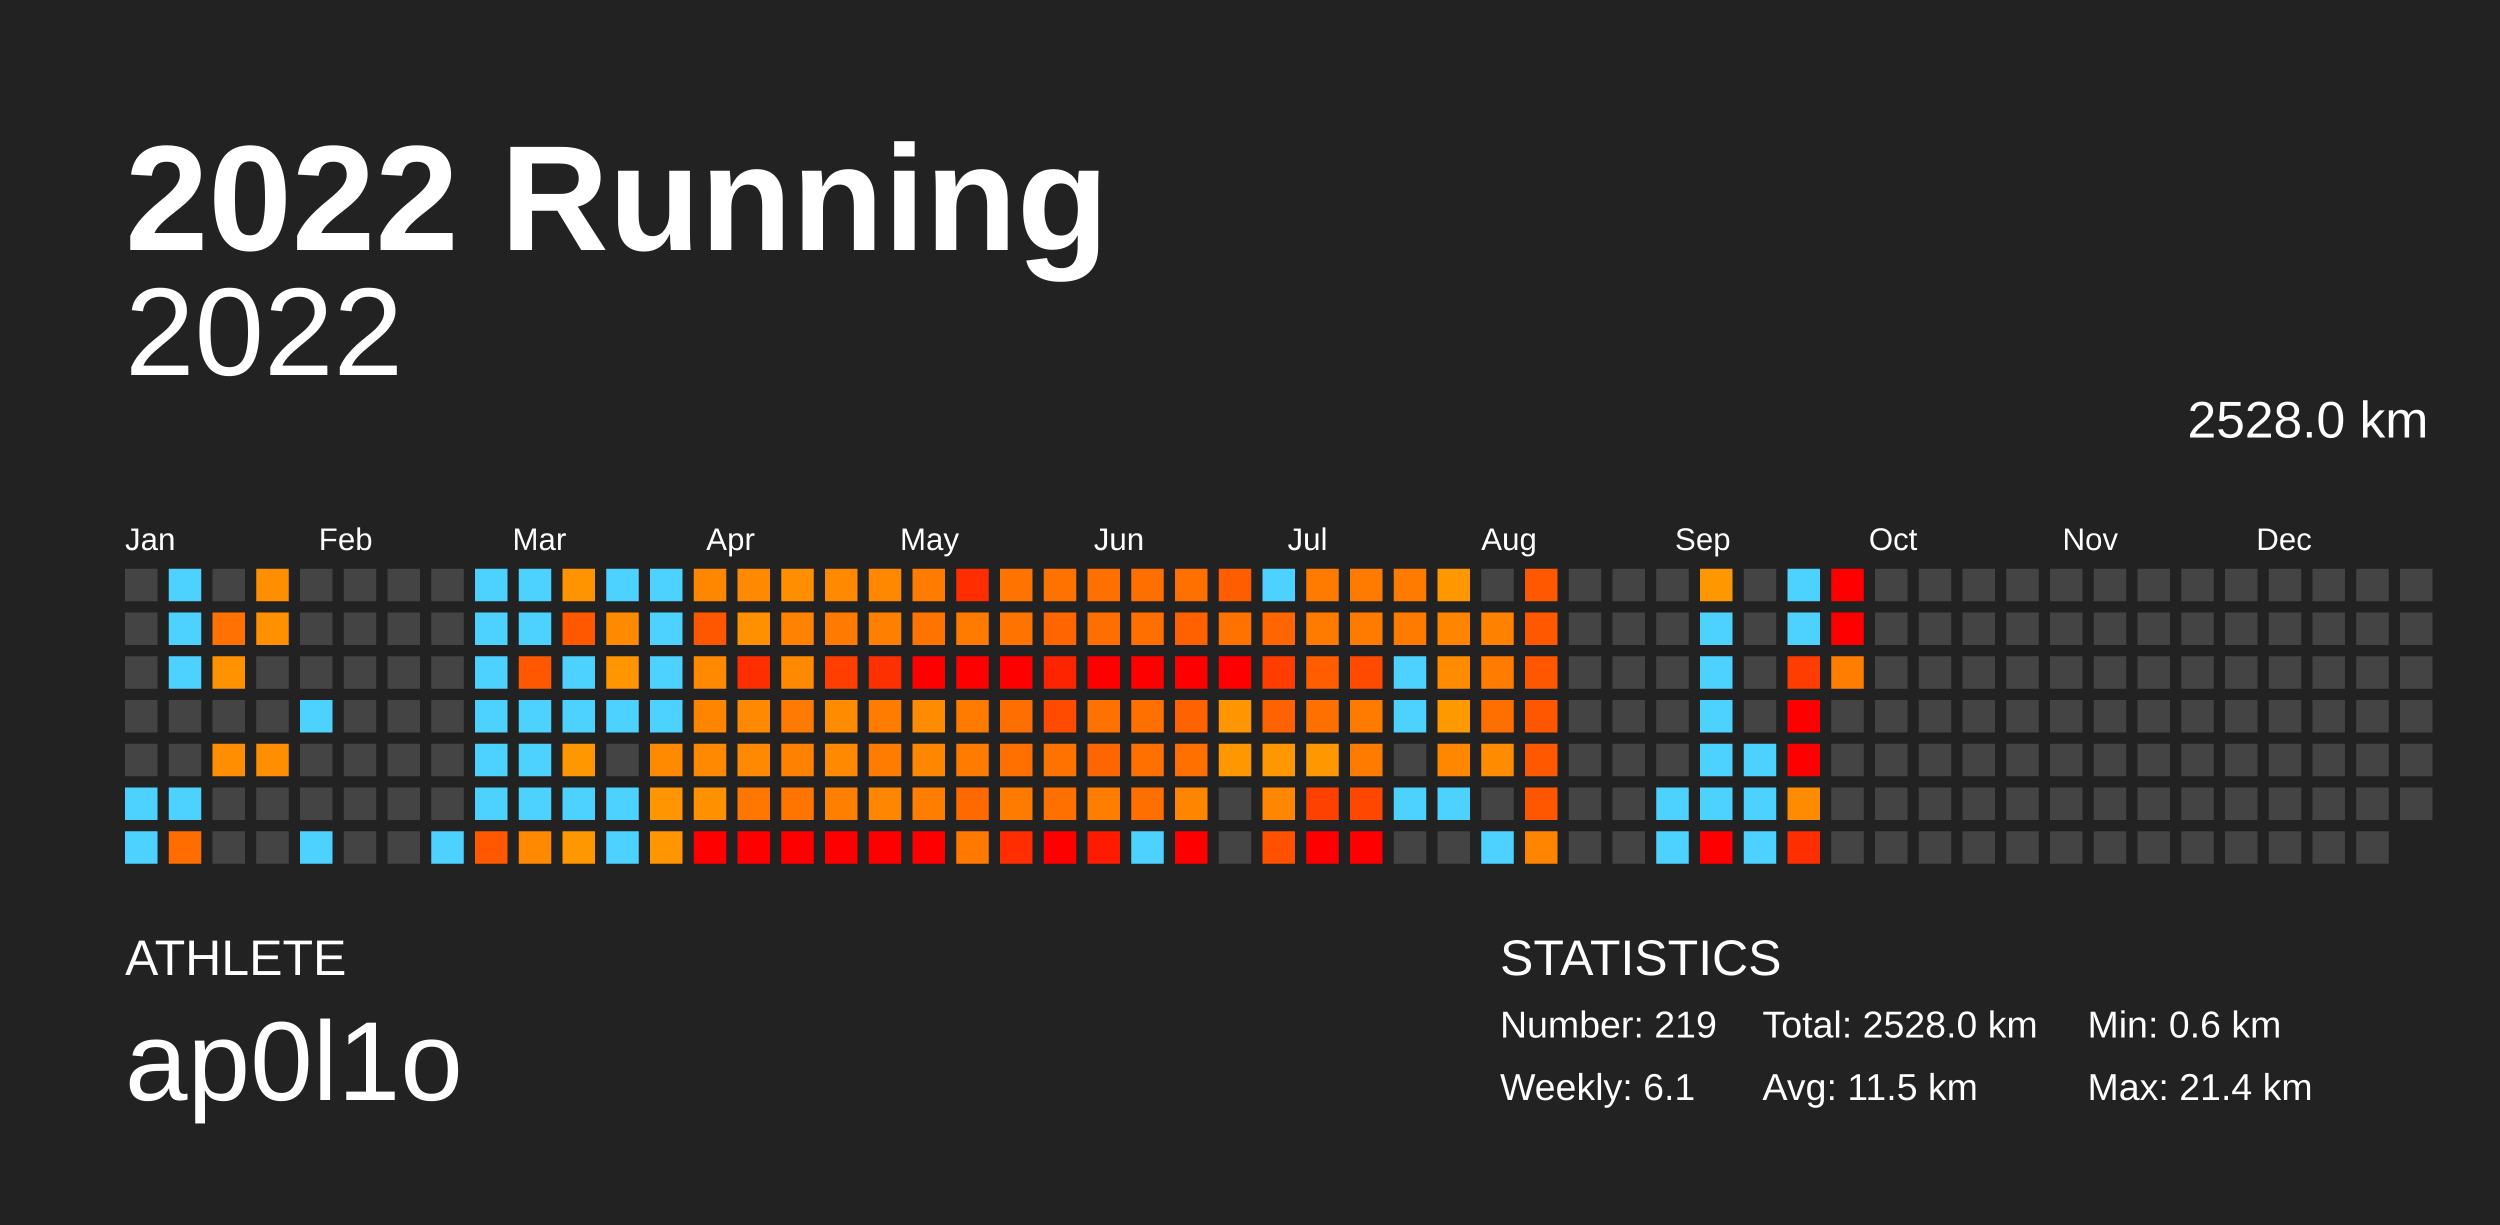
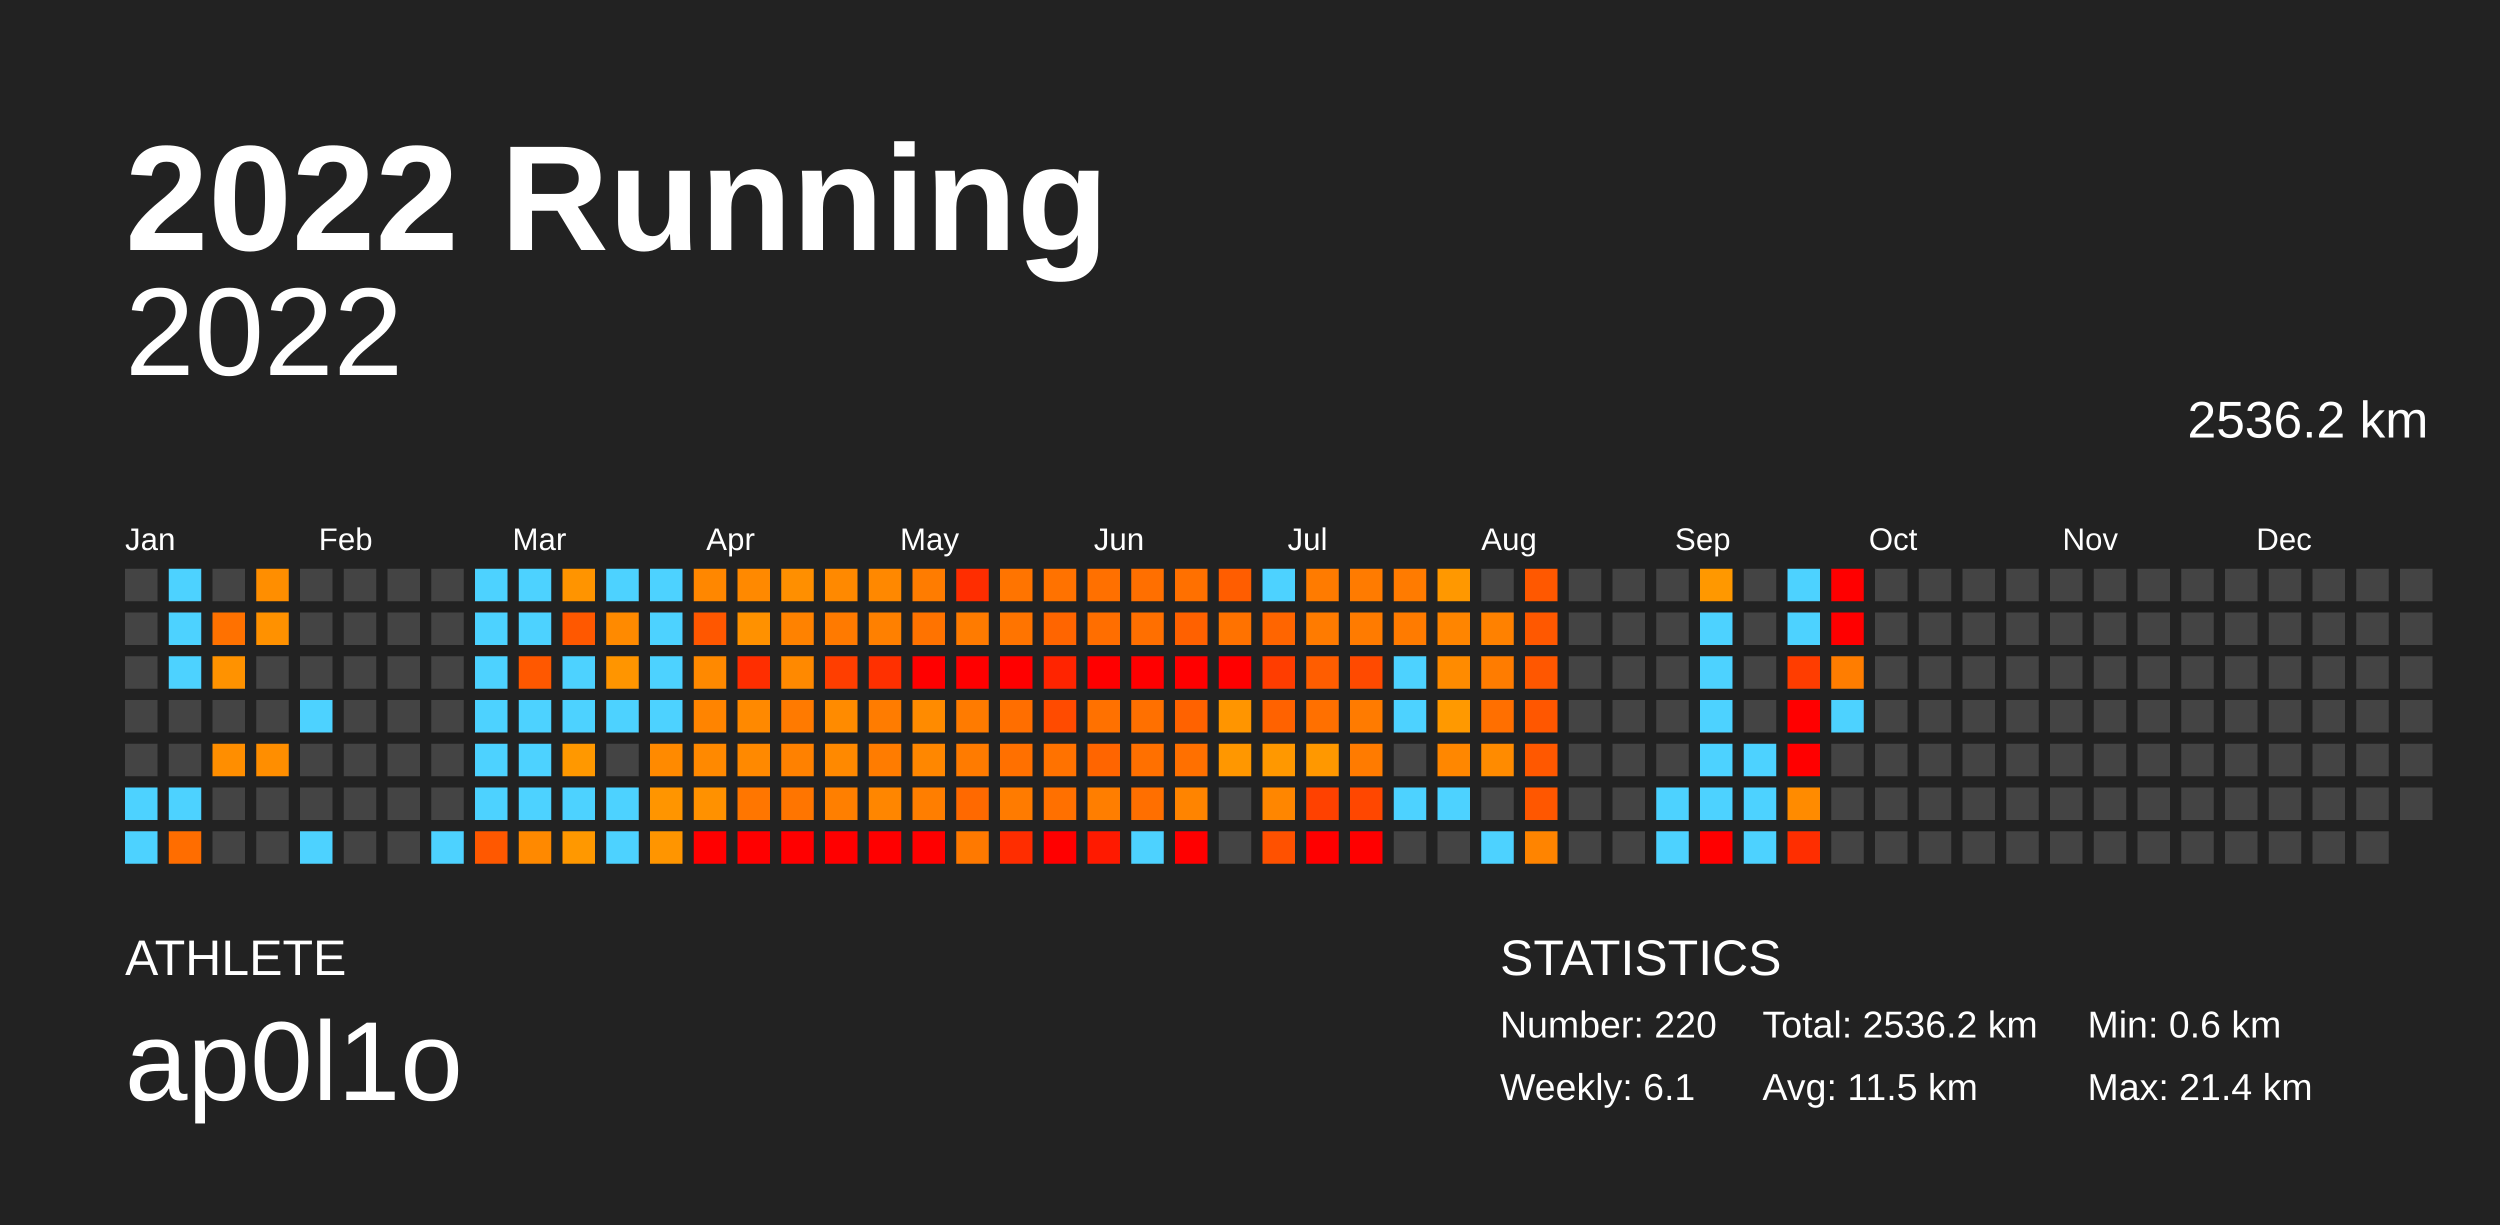
<svg xmlns="http://www.w3.org/2000/svg" baseProfile="full" height="98mm" version="1.1" viewBox="0,0,200,98" width="200mm">
  <defs />
  <rect fill="#222222" height="98" width="200" x="0" y="0" />
  <text fill="#FFFFFF" style="font-size:12px; font-family:Arial; font-weight:bold;" x="10" y="20">2022 Running</text>
  <text fill="#FFFFFF" style="font-size:4px; font-family:Arial" x="10" y="78">ATHLETE</text>
  <text fill="#FFFFFF" style="font-size:9px; font-family:Arial" x="10" y="88">ap0l1o</text>
  <text fill="#FFFFFF" style="font-size:4px; font-family:Arial" x="120" y="78">STATISTICS</text>
-   <text fill="#FFFFFF" style="font-size:3px; font-family:Arial" x="120" y="83">Number: 219</text>
+   <text fill="#FFFFFF" style="font-size:3px; font-family:Arial" x="120" y="83">Number: 220</text>
  <text fill="#FFFFFF" style="font-size:3px; font-family:Arial" x="120" y="88">Weekly: 6.1</text>
-   <text fill="#FFFFFF" style="font-size:3px; font-family:Arial" x="141" y="83">Total: 2528.0 km</text>
+   <text fill="#FFFFFF" style="font-size:3px; font-family:Arial" x="141" y="83">Total: 2536.2 km</text>
  <text fill="#FFFFFF" style="font-size:3px; font-family:Arial" x="141" y="88">Avg: 11.5 km</text>
  <text fill="#FFFFFF" style="font-size:3px; font-family:Arial" x="167" y="83">Min: 0.6 km</text>
  <text fill="#FFFFFF" style="font-size:3px; font-family:Arial" x="167" y="88">Max: 21.4 km</text>
  <text alignment-baseline="hanging" fill="#FFFFFF" style="font-size:10.0px; font-family:Arial;" x="10" y="30">2022</text>
-   <text alignment-baseline="hanging" fill="#FFFFFF" style="font-size:4.125px; font-family:Arial;" x="175" y="35">2528.0 km</text>
+   <text alignment-baseline="hanging" fill="#FFFFFF" style="font-size:4.125px; font-family:Arial;" x="175" y="35">2536.2 km</text>
  <text fill="#FFFFFF" style="font-size:2.5px; font-family:Arial" x="10.0" y="44">Jan</text>
  <text fill="#FFFFFF" style="font-size:2.5px; font-family:Arial" x="25.5" y="44">Feb</text>
  <text fill="#FFFFFF" style="font-size:2.5px; font-family:Arial" x="41.0" y="44">Mar</text>
  <text fill="#FFFFFF" style="font-size:2.5px; font-family:Arial" x="56.5" y="44">Apr</text>
  <text fill="#FFFFFF" style="font-size:2.5px; font-family:Arial" x="72.0" y="44">May</text>
  <text fill="#FFFFFF" style="font-size:2.5px; font-family:Arial" x="87.5" y="44">Jun</text>
  <text fill="#FFFFFF" style="font-size:2.5px; font-family:Arial" x="103.0" y="44">Jul</text>
  <text fill="#FFFFFF" style="font-size:2.5px; font-family:Arial" x="118.5" y="44">Aug</text>
  <text fill="#FFFFFF" style="font-size:2.5px; font-family:Arial" x="134.0" y="44">Sep</text>
  <text fill="#FFFFFF" style="font-size:2.5px; font-family:Arial" x="149.5" y="44">Oct</text>
  <text fill="#FFFFFF" style="font-size:2.5px; font-family:Arial" x="165.0" y="44">Nov</text>
  <text fill="#FFFFFF" style="font-size:2.5px; font-family:Arial" x="180.5" y="44">Dec</text>
  <rect fill="#444444" height="2.6" width="2.6" x="10.0" y="45.5" />
  <rect fill="#444444" height="2.6" width="2.6" x="10.0" y="49.0" />
  <rect fill="#444444" height="2.6" width="2.6" x="10.0" y="52.5" />
  <rect fill="#444444" height="2.6" width="2.6" x="10.0" y="56.0" />
  <rect fill="#444444" height="2.6" width="2.6" x="10.0" y="59.5" />
  <rect fill="#4dd2ff" height="2.6" width="2.6" x="10.0" y="63.0" />
  <rect fill="#4dd2ff" height="2.6" width="2.6" x="10.0" y="66.5" />
  <rect fill="#4dd2ff" height="2.6" width="2.6" x="13.5" y="45.5" />
  <rect fill="#4dd2ff" height="2.6" width="2.6" x="13.5" y="49.0" />
  <rect fill="#4dd2ff" height="2.6" width="2.6" x="13.5" y="52.5" />
  <rect fill="#444444" height="2.6" width="2.6" x="13.5" y="56.0" />
  <rect fill="#444444" height="2.6" width="2.6" x="13.5" y="59.5" />
  <rect fill="#4dd2ff" height="2.6" width="2.6" x="13.5" y="63.0" />
  <rect fill="#ff6d00" height="2.6" width="2.6" x="13.5" y="66.5" />
  <rect fill="#444444" height="2.6" width="2.6" x="17.0" y="45.5" />
  <rect fill="#ff7100" height="2.6" width="2.6" x="17.0" y="49.0" />
  <rect fill="#ff9200" height="2.6" width="2.6" x="17.0" y="52.5" />
  <rect fill="#444444" height="2.6" width="2.6" x="17.0" y="56.0" />
  <rect fill="#ff8e00" height="2.6" width="2.6" x="17.0" y="59.5" />
  <rect fill="#444444" height="2.6" width="2.6" x="17.0" y="63.0" />
  <rect fill="#444444" height="2.6" width="2.6" x="17.0" y="66.5" />
  <rect fill="#ff8e00" height="2.6" width="2.6" x="20.5" y="45.5" />
  <rect fill="#ff9100" height="2.6" width="2.6" x="20.5" y="49.0" />
  <rect fill="#444444" height="2.6" width="2.6" x="20.5" y="52.5" />
  <rect fill="#444444" height="2.6" width="2.6" x="20.5" y="56.0" />
  <rect fill="#ff8e00" height="2.6" width="2.6" x="20.5" y="59.5" />
  <rect fill="#444444" height="2.6" width="2.6" x="20.5" y="63.0" />
  <rect fill="#444444" height="2.6" width="2.6" x="20.5" y="66.5" />
  <rect fill="#444444" height="2.6" width="2.6" x="24.0" y="45.5" />
  <rect fill="#444444" height="2.6" width="2.6" x="24.0" y="49.0" />
  <rect fill="#444444" height="2.6" width="2.6" x="24.0" y="52.5" />
  <rect fill="#4dd2ff" height="2.6" width="2.6" x="24.0" y="56.0" />
  <rect fill="#444444" height="2.6" width="2.6" x="24.0" y="59.5" />
  <rect fill="#444444" height="2.6" width="2.6" x="24.0" y="63.0" />
  <rect fill="#4dd2ff" height="2.6" width="2.6" x="24.0" y="66.5" />
  <rect fill="#444444" height="2.6" width="2.6" x="27.5" y="45.5" />
  <rect fill="#444444" height="2.6" width="2.6" x="27.5" y="49.0" />
  <rect fill="#444444" height="2.6" width="2.6" x="27.5" y="52.5" />
  <rect fill="#444444" height="2.6" width="2.6" x="27.5" y="56.0" />
  <rect fill="#444444" height="2.6" width="2.6" x="27.5" y="59.5" />
  <rect fill="#444444" height="2.6" width="2.6" x="27.5" y="63.0" />
  <rect fill="#444444" height="2.6" width="2.6" x="27.5" y="66.5" />
  <rect fill="#444444" height="2.6" width="2.6" x="31.0" y="45.5" />
  <rect fill="#444444" height="2.6" width="2.6" x="31.0" y="49.0" />
  <rect fill="#444444" height="2.6" width="2.6" x="31.0" y="52.5" />
  <rect fill="#444444" height="2.6" width="2.6" x="31.0" y="56.0" />
  <rect fill="#444444" height="2.6" width="2.6" x="31.0" y="59.5" />
  <rect fill="#444444" height="2.6" width="2.6" x="31.0" y="63.0" />
  <rect fill="#444444" height="2.6" width="2.6" x="31.0" y="66.5" />
  <rect fill="#444444" height="2.6" width="2.6" x="34.5" y="45.5" />
  <rect fill="#444444" height="2.6" width="2.6" x="34.5" y="49.0" />
  <rect fill="#444444" height="2.6" width="2.6" x="34.5" y="52.5" />
  <rect fill="#444444" height="2.6" width="2.6" x="34.5" y="56.0" />
  <rect fill="#444444" height="2.6" width="2.6" x="34.5" y="59.5" />
  <rect fill="#444444" height="2.6" width="2.6" x="34.5" y="63.0" />
  <rect fill="#4dd2ff" height="2.6" width="2.6" x="34.5" y="66.5" />
  <rect fill="#4dd2ff" height="2.6" width="2.6" x="38.0" y="45.5" />
  <rect fill="#4dd2ff" height="2.6" width="2.6" x="38.0" y="49.0" />
  <rect fill="#4dd2ff" height="2.6" width="2.6" x="38.0" y="52.5" />
  <rect fill="#4dd2ff" height="2.6" width="2.6" x="38.0" y="56.0" />
  <rect fill="#4dd2ff" height="2.6" width="2.6" x="38.0" y="59.5" />
  <rect fill="#4dd2ff" height="2.6" width="2.6" x="38.0" y="63.0" />
  <rect fill="#ff5800" height="2.6" width="2.6" x="38.0" y="66.5" />
  <rect fill="#4dd2ff" height="2.6" width="2.6" x="41.5" y="45.5" />
  <rect fill="#4dd2ff" height="2.6" width="2.6" x="41.5" y="49.0" />
  <rect fill="#ff5800" height="2.6" width="2.6" x="41.5" y="52.5" />
  <rect fill="#4dd2ff" height="2.6" width="2.6" x="41.5" y="56.0" />
  <rect fill="#4dd2ff" height="2.6" width="2.6" x="41.5" y="59.5" />
  <rect fill="#4dd2ff" height="2.6" width="2.6" x="41.5" y="63.0" />
  <rect fill="#ff8900" height="2.6" width="2.6" x="41.5" y="66.5" />
  <rect fill="#ff9400" height="2.6" width="2.6" x="45.0" y="45.5" />
  <rect fill="#ff5800" height="2.6" width="2.6" x="45.0" y="49.0" />
  <rect fill="#4dd2ff" height="2.6" width="2.6" x="45.0" y="52.5" />
  <rect fill="#4dd2ff" height="2.6" width="2.6" x="45.0" y="56.0" />
  <rect fill="#ff9800" height="2.6" width="2.6" x="45.0" y="59.5" />
  <rect fill="#4dd2ff" height="2.6" width="2.6" x="45.0" y="63.0" />
  <rect fill="#ff9800" height="2.6" width="2.6" x="45.0" y="66.5" />
  <rect fill="#4dd2ff" height="2.6" width="2.6" x="48.5" y="45.5" />
  <rect fill="#ff8a00" height="2.6" width="2.6" x="48.5" y="49.0" />
  <rect fill="#ff9500" height="2.6" width="2.6" x="48.5" y="52.5" />
  <rect fill="#4dd2ff" height="2.6" width="2.6" x="48.5" y="56.0" />
  <rect fill="#444444" height="2.6" width="2.6" x="48.5" y="59.5" />
  <rect fill="#4dd2ff" height="2.6" width="2.6" x="48.5" y="63.0" />
  <rect fill="#4dd2ff" height="2.6" width="2.6" x="48.5" y="66.5" />
  <rect fill="#4dd2ff" height="2.6" width="2.6" x="52.0" y="45.5" />
  <rect fill="#4dd2ff" height="2.6" width="2.6" x="52.0" y="49.0" />
  <rect fill="#4dd2ff" height="2.6" width="2.6" x="52.0" y="52.5" />
  <rect fill="#4dd2ff" height="2.6" width="2.6" x="52.0" y="56.0" />
  <rect fill="#ff8a00" height="2.6" width="2.6" x="52.0" y="59.5" />
  <rect fill="#ff9500" height="2.6" width="2.6" x="52.0" y="63.0" />
  <rect fill="#ff9500" height="2.6" width="2.6" x="52.0" y="66.5" />
  <rect fill="#ff8700" height="2.6" width="2.6" x="55.5" y="45.5" />
  <rect fill="#ff5700" height="2.6" width="2.6" x="55.5" y="49.0" />
  <rect fill="#ff8900" height="2.6" width="2.6" x="55.5" y="52.5" />
  <rect fill="#ff8400" height="2.6" width="2.6" x="55.5" y="56.0" />
  <rect fill="#ff8900" height="2.6" width="2.6" x="55.5" y="59.5" />
  <rect fill="#ff9100" height="2.6" width="2.6" x="55.5" y="63.0" />
  <rect fill="red" height="2.6" width="2.6" x="55.5" y="66.5" />
  <rect fill="#ff8900" height="2.6" width="2.6" x="59.0" y="45.5" />
  <rect fill="#ff9100" height="2.6" width="2.6" x="59.0" y="49.0" />
  <rect fill="#ff2e00" height="2.6" width="2.6" x="59.0" y="52.5" />
  <rect fill="#ff8900" height="2.6" width="2.6" x="59.0" y="56.0" />
  <rect fill="#ff8900" height="2.6" width="2.6" x="59.0" y="59.5" />
  <rect fill="#ff7600" height="2.6" width="2.6" x="59.0" y="63.0" />
  <rect fill="red" height="2.6" width="2.6" x="59.0" y="66.5" />
  <rect fill="#ff8f00" height="2.6" width="2.6" x="62.5" y="45.5" />
  <rect fill="#ff8200" height="2.6" width="2.6" x="62.5" y="49.0" />
  <rect fill="#ff8900" height="2.6" width="2.6" x="62.5" y="52.5" />
  <rect fill="#ff7a00" height="2.6" width="2.6" x="62.5" y="56.0" />
  <rect fill="#ff8100" height="2.6" width="2.6" x="62.5" y="59.5" />
  <rect fill="#ff7500" height="2.6" width="2.6" x="62.5" y="63.0" />
  <rect fill="red" height="2.6" width="2.6" x="62.5" y="66.5" />
  <rect fill="#ff8900" height="2.6" width="2.6" x="66.0" y="45.5" />
  <rect fill="#ff7a00" height="2.6" width="2.6" x="66.0" y="49.0" />
  <rect fill="#ff3e00" height="2.6" width="2.6" x="66.0" y="52.5" />
  <rect fill="#ff8b00" height="2.6" width="2.6" x="66.0" y="56.0" />
  <rect fill="#ff8900" height="2.6" width="2.6" x="66.0" y="59.5" />
  <rect fill="#ff7f00" height="2.6" width="2.6" x="66.0" y="63.0" />
  <rect fill="red" height="2.6" width="2.6" x="66.0" y="66.5" />
  <rect fill="#ff8800" height="2.6" width="2.6" x="69.5" y="45.5" />
  <rect fill="#ff8000" height="2.6" width="2.6" x="69.5" y="49.0" />
  <rect fill="#ff3000" height="2.6" width="2.6" x="69.5" y="52.5" />
  <rect fill="#ff7c00" height="2.6" width="2.6" x="69.5" y="56.0" />
  <rect fill="#ff7c00" height="2.6" width="2.6" x="69.5" y="59.5" />
  <rect fill="#ff8600" height="2.6" width="2.6" x="69.5" y="63.0" />
  <rect fill="red" height="2.6" width="2.6" x="69.5" y="66.5" />
  <rect fill="#ff7c00" height="2.6" width="2.6" x="73.0" y="45.5" />
  <rect fill="#ff7300" height="2.6" width="2.6" x="73.0" y="49.0" />
  <rect fill="red" height="2.6" width="2.6" x="73.0" y="52.5" />
  <rect fill="#ff8b00" height="2.6" width="2.6" x="73.0" y="56.0" />
  <rect fill="#ff8700" height="2.6" width="2.6" x="73.0" y="59.5" />
  <rect fill="#ff7e00" height="2.6" width="2.6" x="73.0" y="63.0" />
  <rect fill="red" height="2.6" width="2.6" x="73.0" y="66.5" />
  <rect fill="#ff2d00" height="2.6" width="2.6" x="76.5" y="45.5" />
  <rect fill="#ff7b00" height="2.6" width="2.6" x="76.5" y="49.0" />
  <rect fill="red" height="2.6" width="2.6" x="76.5" y="52.5" />
  <rect fill="#ff7b00" height="2.6" width="2.6" x="76.5" y="56.0" />
  <rect fill="#ff7b00" height="2.6" width="2.6" x="76.5" y="59.5" />
  <rect fill="#ff6900" height="2.6" width="2.6" x="76.5" y="63.0" />
  <rect fill="#ff7900" height="2.6" width="2.6" x="76.5" y="66.5" />
  <rect fill="#ff7400" height="2.6" width="2.6" x="80.0" y="45.5" />
  <rect fill="#ff7400" height="2.6" width="2.6" x="80.0" y="49.0" />
  <rect fill="red" height="2.6" width="2.6" x="80.0" y="52.5" />
  <rect fill="#ff6e00" height="2.6" width="2.6" x="80.0" y="56.0" />
  <rect fill="#ff7000" height="2.6" width="2.6" x="80.0" y="59.5" />
  <rect fill="#ff7b00" height="2.6" width="2.6" x="80.0" y="63.0" />
  <rect fill="#ff2d00" height="2.6" width="2.6" x="80.0" y="66.5" />
  <rect fill="#ff7200" height="2.6" width="2.6" x="83.5" y="45.5" />
  <rect fill="#ff6500" height="2.6" width="2.6" x="83.5" y="49.0" />
  <rect fill="#ff2400" height="2.6" width="2.6" x="83.5" y="52.5" />
  <rect fill="#ff4b00" height="2.6" width="2.6" x="83.5" y="56.0" />
  <rect fill="#ff7200" height="2.6" width="2.6" x="83.5" y="59.5" />
  <rect fill="#ff7000" height="2.6" width="2.6" x="83.5" y="63.0" />
  <rect fill="red" height="2.6" width="2.6" x="83.5" y="66.5" />
  <rect fill="#ff7000" height="2.6" width="2.6" x="87.0" y="45.5" />
  <rect fill="#ff6e00" height="2.6" width="2.6" x="87.0" y="49.0" />
  <rect fill="red" height="2.6" width="2.6" x="87.0" y="52.5" />
  <rect fill="#ff7100" height="2.6" width="2.6" x="87.0" y="56.0" />
  <rect fill="#ff6500" height="2.6" width="2.6" x="87.0" y="59.5" />
  <rect fill="#ff7e00" height="2.6" width="2.6" x="87.0" y="63.0" />
  <rect fill="#ff1a00" height="2.6" width="2.6" x="87.0" y="66.5" />
  <rect fill="#ff6f00" height="2.6" width="2.6" x="90.5" y="45.5" />
  <rect fill="#ff6f00" height="2.6" width="2.6" x="90.5" y="49.0" />
  <rect fill="red" height="2.6" width="2.6" x="90.5" y="52.5" />
  <rect fill="#ff7000" height="2.6" width="2.6" x="90.5" y="56.0" />
  <rect fill="#ff7000" height="2.6" width="2.6" x="90.5" y="59.5" />
  <rect fill="#ff6f00" height="2.6" width="2.6" x="90.5" y="63.0" />
  <rect fill="#4dd2ff" height="2.6" width="2.6" x="90.5" y="66.5" />
  <rect fill="#ff7000" height="2.6" width="2.6" x="94.0" y="45.5" />
  <rect fill="#ff6100" height="2.6" width="2.6" x="94.0" y="49.0" />
  <rect fill="red" height="2.6" width="2.6" x="94.0" y="52.5" />
  <rect fill="#ff6200" height="2.6" width="2.6" x="94.0" y="56.0" />
  <rect fill="#ff7000" height="2.6" width="2.6" x="94.0" y="59.5" />
  <rect fill="#ff8400" height="2.6" width="2.6" x="94.0" y="63.0" />
  <rect fill="red" height="2.6" width="2.6" x="94.0" y="66.5" />
  <rect fill="#ff5d00" height="2.6" width="2.6" x="97.5" y="45.5" />
  <rect fill="#ff7200" height="2.6" width="2.6" x="97.5" y="49.0" />
  <rect fill="red" height="2.6" width="2.6" x="97.5" y="52.5" />
  <rect fill="#ff9500" height="2.6" width="2.6" x="97.5" y="56.0" />
  <rect fill="#ff9700" height="2.6" width="2.6" x="97.5" y="59.5" />
  <rect fill="#444444" height="2.6" width="2.6" x="97.5" y="63.0" />
  <rect fill="#444444" height="2.6" width="2.6" x="97.5" y="66.5" />
  <rect fill="#4dd2ff" height="2.6" width="2.6" x="101.0" y="45.5" />
  <rect fill="#ff6500" height="2.6" width="2.6" x="101.0" y="49.0" />
  <rect fill="#ff3d00" height="2.6" width="2.6" x="101.0" y="52.5" />
  <rect fill="#ff6200" height="2.6" width="2.6" x="101.0" y="56.0" />
  <rect fill="#ff9800" height="2.6" width="2.6" x="101.0" y="59.5" />
  <rect fill="#ff8600" height="2.6" width="2.6" x="101.0" y="63.0" />
  <rect fill="#ff5100" height="2.6" width="2.6" x="101.0" y="66.5" />
  <rect fill="#ff7b00" height="2.6" width="2.6" x="104.5" y="45.5" />
  <rect fill="#ff7b00" height="2.6" width="2.6" x="104.5" y="49.0" />
  <rect fill="#ff5d00" height="2.6" width="2.6" x="104.5" y="52.5" />
  <rect fill="#ff7000" height="2.6" width="2.6" x="104.5" y="56.0" />
  <rect fill="#ff9800" height="2.6" width="2.6" x="104.5" y="59.5" />
  <rect fill="#ff4100" height="2.6" width="2.6" x="104.5" y="63.0" />
  <rect fill="red" height="2.6" width="2.6" x="104.5" y="66.5" />
  <rect fill="#ff7b00" height="2.6" width="2.6" x="108.0" y="45.5" />
  <rect fill="#ff7b00" height="2.6" width="2.6" x="108.0" y="49.0" />
  <rect fill="#ff4a00" height="2.6" width="2.6" x="108.0" y="52.5" />
  <rect fill="#ff7b00" height="2.6" width="2.6" x="108.0" y="56.0" />
  <rect fill="#ff7b00" height="2.6" width="2.6" x="108.0" y="59.5" />
  <rect fill="#ff4700" height="2.6" width="2.6" x="108.0" y="63.0" />
  <rect fill="red" height="2.6" width="2.6" x="108.0" y="66.5" />
  <rect fill="#ff7b00" height="2.6" width="2.6" x="111.5" y="45.5" />
  <rect fill="#ff7b00" height="2.6" width="2.6" x="111.5" y="49.0" />
  <rect fill="#4dd2ff" height="2.6" width="2.6" x="111.5" y="52.5" />
  <rect fill="#4dd2ff" height="2.6" width="2.6" x="111.5" y="56.0" />
  <rect fill="#444444" height="2.6" width="2.6" x="111.5" y="59.5" />
  <rect fill="#4dd2ff" height="2.6" width="2.6" x="111.5" y="63.0" />
  <rect fill="#444444" height="2.6" width="2.6" x="111.5" y="66.5" />
  <rect fill="#ff9800" height="2.6" width="2.6" x="115.0" y="45.5" />
  <rect fill="#ff8500" height="2.6" width="2.6" x="115.0" y="49.0" />
  <rect fill="#ff8b00" height="2.6" width="2.6" x="115.0" y="52.5" />
  <rect fill="#ff9900" height="2.6" width="2.6" x="115.0" y="56.0" />
  <rect fill="#ff8700" height="2.6" width="2.6" x="115.0" y="59.5" />
  <rect fill="#4dd2ff" height="2.6" width="2.6" x="115.0" y="63.0" />
  <rect fill="#444444" height="2.6" width="2.6" x="115.0" y="66.5" />
  <rect fill="#444444" height="2.6" width="2.6" x="118.5" y="45.5" />
  <rect fill="#ff8100" height="2.6" width="2.6" x="118.5" y="49.0" />
  <rect fill="#ff7c00" height="2.6" width="2.6" x="118.5" y="52.5" />
  <rect fill="#ff6f00" height="2.6" width="2.6" x="118.5" y="56.0" />
  <rect fill="#ff8b00" height="2.6" width="2.6" x="118.5" y="59.5" />
  <rect fill="#444444" height="2.6" width="2.6" x="118.5" y="63.0" />
  <rect fill="#4dd2ff" height="2.6" width="2.6" x="118.5" y="66.5" />
  <rect fill="#ff5800" height="2.6" width="2.6" x="122.0" y="45.5" />
  <rect fill="#ff5800" height="2.6" width="2.6" x="122.0" y="49.0" />
  <rect fill="#ff5700" height="2.6" width="2.6" x="122.0" y="52.5" />
  <rect fill="#ff5700" height="2.6" width="2.6" x="122.0" y="56.0" />
  <rect fill="#ff5800" height="2.6" width="2.6" x="122.0" y="59.5" />
  <rect fill="#ff5700" height="2.6" width="2.6" x="122.0" y="63.0" />
  <rect fill="#ff8400" height="2.6" width="2.6" x="122.0" y="66.5" />
  <rect fill="#444444" height="2.6" width="2.6" x="125.5" y="45.5" />
  <rect fill="#444444" height="2.6" width="2.6" x="125.5" y="49.0" />
  <rect fill="#444444" height="2.6" width="2.6" x="125.5" y="52.5" />
  <rect fill="#444444" height="2.6" width="2.6" x="125.5" y="56.0" />
  <rect fill="#444444" height="2.6" width="2.6" x="125.5" y="59.5" />
  <rect fill="#444444" height="2.6" width="2.6" x="125.5" y="63.0" />
  <rect fill="#444444" height="2.6" width="2.6" x="125.5" y="66.5" />
  <rect fill="#444444" height="2.6" width="2.6" x="129.0" y="45.5" />
  <rect fill="#444444" height="2.6" width="2.6" x="129.0" y="49.0" />
  <rect fill="#444444" height="2.6" width="2.6" x="129.0" y="52.5" />
  <rect fill="#444444" height="2.6" width="2.6" x="129.0" y="56.0" />
  <rect fill="#444444" height="2.6" width="2.6" x="129.0" y="59.5" />
  <rect fill="#444444" height="2.6" width="2.6" x="129.0" y="63.0" />
  <rect fill="#444444" height="2.6" width="2.6" x="129.0" y="66.5" />
  <rect fill="#444444" height="2.6" width="2.6" x="132.5" y="45.5" />
  <rect fill="#444444" height="2.6" width="2.6" x="132.5" y="49.0" />
  <rect fill="#444444" height="2.6" width="2.6" x="132.5" y="52.5" />
  <rect fill="#444444" height="2.6" width="2.6" x="132.5" y="56.0" />
  <rect fill="#444444" height="2.6" width="2.6" x="132.5" y="59.5" />
  <rect fill="#4dd2ff" height="2.6" width="2.6" x="132.5" y="63.0" />
  <rect fill="#4dd2ff" height="2.6" width="2.6" x="132.5" y="66.5" />
  <rect fill="#ff9800" height="2.6" width="2.6" x="136.0" y="45.5" />
  <rect fill="#4dd2ff" height="2.6" width="2.6" x="136.0" y="49.0" />
  <rect fill="#4dd2ff" height="2.6" width="2.6" x="136.0" y="52.5" />
  <rect fill="#4dd2ff" height="2.6" width="2.6" x="136.0" y="56.0" />
  <rect fill="#4dd2ff" height="2.6" width="2.6" x="136.0" y="59.5" />
  <rect fill="#4dd2ff" height="2.6" width="2.6" x="136.0" y="63.0" />
  <rect fill="red" height="2.6" width="2.6" x="136.0" y="66.5" />
  <rect fill="#444444" height="2.6" width="2.6" x="139.5" y="45.5" />
  <rect fill="#444444" height="2.6" width="2.6" x="139.5" y="49.0" />
  <rect fill="#444444" height="2.6" width="2.6" x="139.5" y="52.5" />
  <rect fill="#444444" height="2.6" width="2.6" x="139.5" y="56.0" />
  <rect fill="#4dd2ff" height="2.6" width="2.6" x="139.5" y="59.5" />
  <rect fill="#4dd2ff" height="2.6" width="2.6" x="139.5" y="63.0" />
  <rect fill="#4dd2ff" height="2.6" width="2.6" x="139.5" y="66.5" />
  <rect fill="#4dd2ff" height="2.6" width="2.6" x="143.0" y="45.5" />
  <rect fill="#4dd2ff" height="2.6" width="2.6" x="143.0" y="49.0" />
  <rect fill="#ff3d00" height="2.6" width="2.6" x="143.0" y="52.5" />
  <rect fill="red" height="2.6" width="2.6" x="143.0" y="56.0" />
  <rect fill="red" height="2.6" width="2.6" x="143.0" y="59.5" />
  <rect fill="#ff8b00" height="2.6" width="2.6" x="143.0" y="63.0" />
  <rect fill="#ff2e00" height="2.6" width="2.6" x="143.0" y="66.5" />
  <rect fill="red" height="2.6" width="2.6" x="146.5" y="45.5" />
  <rect fill="red" height="2.6" width="2.6" x="146.5" y="49.0" />
  <rect fill="#ff7d00" height="2.6" width="2.6" x="146.5" y="52.5" />
-   <rect fill="#444444" height="2.6" width="2.6" x="146.5" y="56.0" />
+   <rect fill="#4dd2ff" height="2.6" width="2.6" x="146.5" y="56.0" />
  <rect fill="#444444" height="2.6" width="2.6" x="146.5" y="59.5" />
  <rect fill="#444444" height="2.6" width="2.6" x="146.5" y="63.0" />
  <rect fill="#444444" height="2.6" width="2.6" x="146.5" y="66.5" />
  <rect fill="#444444" height="2.6" width="2.6" x="150.0" y="45.5" />
  <rect fill="#444444" height="2.6" width="2.6" x="150.0" y="49.0" />
  <rect fill="#444444" height="2.6" width="2.6" x="150.0" y="52.5" />
  <rect fill="#444444" height="2.6" width="2.6" x="150.0" y="56.0" />
  <rect fill="#444444" height="2.6" width="2.6" x="150.0" y="59.5" />
  <rect fill="#444444" height="2.6" width="2.6" x="150.0" y="63.0" />
  <rect fill="#444444" height="2.6" width="2.6" x="150.0" y="66.5" />
  <rect fill="#444444" height="2.6" width="2.6" x="153.5" y="45.5" />
  <rect fill="#444444" height="2.6" width="2.6" x="153.5" y="49.0" />
  <rect fill="#444444" height="2.6" width="2.6" x="153.5" y="52.5" />
  <rect fill="#444444" height="2.6" width="2.6" x="153.5" y="56.0" />
  <rect fill="#444444" height="2.6" width="2.6" x="153.5" y="59.5" />
  <rect fill="#444444" height="2.6" width="2.6" x="153.5" y="63.0" />
  <rect fill="#444444" height="2.6" width="2.6" x="153.5" y="66.5" />
  <rect fill="#444444" height="2.6" width="2.6" x="157.0" y="45.5" />
  <rect fill="#444444" height="2.6" width="2.6" x="157.0" y="49.0" />
  <rect fill="#444444" height="2.6" width="2.6" x="157.0" y="52.5" />
  <rect fill="#444444" height="2.6" width="2.6" x="157.0" y="56.0" />
  <rect fill="#444444" height="2.6" width="2.6" x="157.0" y="59.5" />
  <rect fill="#444444" height="2.6" width="2.6" x="157.0" y="63.0" />
  <rect fill="#444444" height="2.6" width="2.6" x="157.0" y="66.5" />
  <rect fill="#444444" height="2.6" width="2.6" x="160.5" y="45.5" />
  <rect fill="#444444" height="2.6" width="2.6" x="160.5" y="49.0" />
  <rect fill="#444444" height="2.6" width="2.6" x="160.5" y="52.5" />
  <rect fill="#444444" height="2.6" width="2.6" x="160.5" y="56.0" />
  <rect fill="#444444" height="2.6" width="2.6" x="160.5" y="59.5" />
  <rect fill="#444444" height="2.6" width="2.6" x="160.5" y="63.0" />
  <rect fill="#444444" height="2.6" width="2.6" x="160.5" y="66.5" />
  <rect fill="#444444" height="2.6" width="2.6" x="164.0" y="45.5" />
  <rect fill="#444444" height="2.6" width="2.6" x="164.0" y="49.0" />
  <rect fill="#444444" height="2.6" width="2.6" x="164.0" y="52.5" />
  <rect fill="#444444" height="2.6" width="2.6" x="164.0" y="56.0" />
  <rect fill="#444444" height="2.6" width="2.6" x="164.0" y="59.5" />
  <rect fill="#444444" height="2.6" width="2.6" x="164.0" y="63.0" />
  <rect fill="#444444" height="2.6" width="2.6" x="164.0" y="66.5" />
  <rect fill="#444444" height="2.6" width="2.6" x="167.5" y="45.5" />
  <rect fill="#444444" height="2.6" width="2.6" x="167.5" y="49.0" />
  <rect fill="#444444" height="2.6" width="2.6" x="167.5" y="52.5" />
  <rect fill="#444444" height="2.6" width="2.6" x="167.5" y="56.0" />
  <rect fill="#444444" height="2.6" width="2.6" x="167.5" y="59.5" />
  <rect fill="#444444" height="2.6" width="2.6" x="167.5" y="63.0" />
  <rect fill="#444444" height="2.6" width="2.6" x="167.5" y="66.5" />
  <rect fill="#444444" height="2.6" width="2.6" x="171.0" y="45.5" />
  <rect fill="#444444" height="2.6" width="2.6" x="171.0" y="49.0" />
  <rect fill="#444444" height="2.6" width="2.6" x="171.0" y="52.5" />
  <rect fill="#444444" height="2.6" width="2.6" x="171.0" y="56.0" />
  <rect fill="#444444" height="2.6" width="2.6" x="171.0" y="59.5" />
  <rect fill="#444444" height="2.6" width="2.6" x="171.0" y="63.0" />
  <rect fill="#444444" height="2.6" width="2.6" x="171.0" y="66.5" />
  <rect fill="#444444" height="2.6" width="2.6" x="174.5" y="45.5" />
  <rect fill="#444444" height="2.6" width="2.6" x="174.5" y="49.0" />
  <rect fill="#444444" height="2.6" width="2.6" x="174.5" y="52.5" />
  <rect fill="#444444" height="2.6" width="2.6" x="174.5" y="56.0" />
  <rect fill="#444444" height="2.6" width="2.6" x="174.5" y="59.5" />
  <rect fill="#444444" height="2.6" width="2.6" x="174.5" y="63.0" />
  <rect fill="#444444" height="2.6" width="2.6" x="174.5" y="66.5" />
  <rect fill="#444444" height="2.6" width="2.6" x="178.0" y="45.5" />
  <rect fill="#444444" height="2.6" width="2.6" x="178.0" y="49.0" />
  <rect fill="#444444" height="2.6" width="2.6" x="178.0" y="52.5" />
  <rect fill="#444444" height="2.6" width="2.6" x="178.0" y="56.0" />
  <rect fill="#444444" height="2.6" width="2.6" x="178.0" y="59.5" />
  <rect fill="#444444" height="2.6" width="2.6" x="178.0" y="63.0" />
  <rect fill="#444444" height="2.6" width="2.6" x="178.0" y="66.5" />
  <rect fill="#444444" height="2.6" width="2.6" x="181.5" y="45.5" />
  <rect fill="#444444" height="2.6" width="2.6" x="181.5" y="49.0" />
  <rect fill="#444444" height="2.6" width="2.6" x="181.5" y="52.5" />
  <rect fill="#444444" height="2.6" width="2.6" x="181.5" y="56.0" />
  <rect fill="#444444" height="2.6" width="2.6" x="181.5" y="59.5" />
  <rect fill="#444444" height="2.6" width="2.6" x="181.5" y="63.0" />
  <rect fill="#444444" height="2.6" width="2.6" x="181.5" y="66.5" />
  <rect fill="#444444" height="2.6" width="2.6" x="185.0" y="45.5" />
  <rect fill="#444444" height="2.6" width="2.6" x="185.0" y="49.0" />
  <rect fill="#444444" height="2.6" width="2.6" x="185.0" y="52.5" />
  <rect fill="#444444" height="2.6" width="2.6" x="185.0" y="56.0" />
  <rect fill="#444444" height="2.6" width="2.6" x="185.0" y="59.5" />
  <rect fill="#444444" height="2.6" width="2.6" x="185.0" y="63.0" />
  <rect fill="#444444" height="2.6" width="2.6" x="185.0" y="66.5" />
  <rect fill="#444444" height="2.6" width="2.6" x="188.5" y="45.5" />
  <rect fill="#444444" height="2.6" width="2.6" x="188.5" y="49.0" />
  <rect fill="#444444" height="2.6" width="2.6" x="188.5" y="52.5" />
  <rect fill="#444444" height="2.6" width="2.6" x="188.5" y="56.0" />
  <rect fill="#444444" height="2.6" width="2.6" x="188.5" y="59.5" />
  <rect fill="#444444" height="2.6" width="2.6" x="188.5" y="63.0" />
  <rect fill="#444444" height="2.6" width="2.6" x="188.5" y="66.5" />
  <rect fill="#444444" height="2.6" width="2.6" x="192.0" y="45.5" />
  <rect fill="#444444" height="2.6" width="2.6" x="192.0" y="49.0" />
  <rect fill="#444444" height="2.6" width="2.6" x="192.0" y="52.5" />
  <rect fill="#444444" height="2.6" width="2.6" x="192.0" y="56.0" />
  <rect fill="#444444" height="2.6" width="2.6" x="192.0" y="59.5" />
  <rect fill="#444444" height="2.6" width="2.6" x="192.0" y="63.0" />
</svg>
